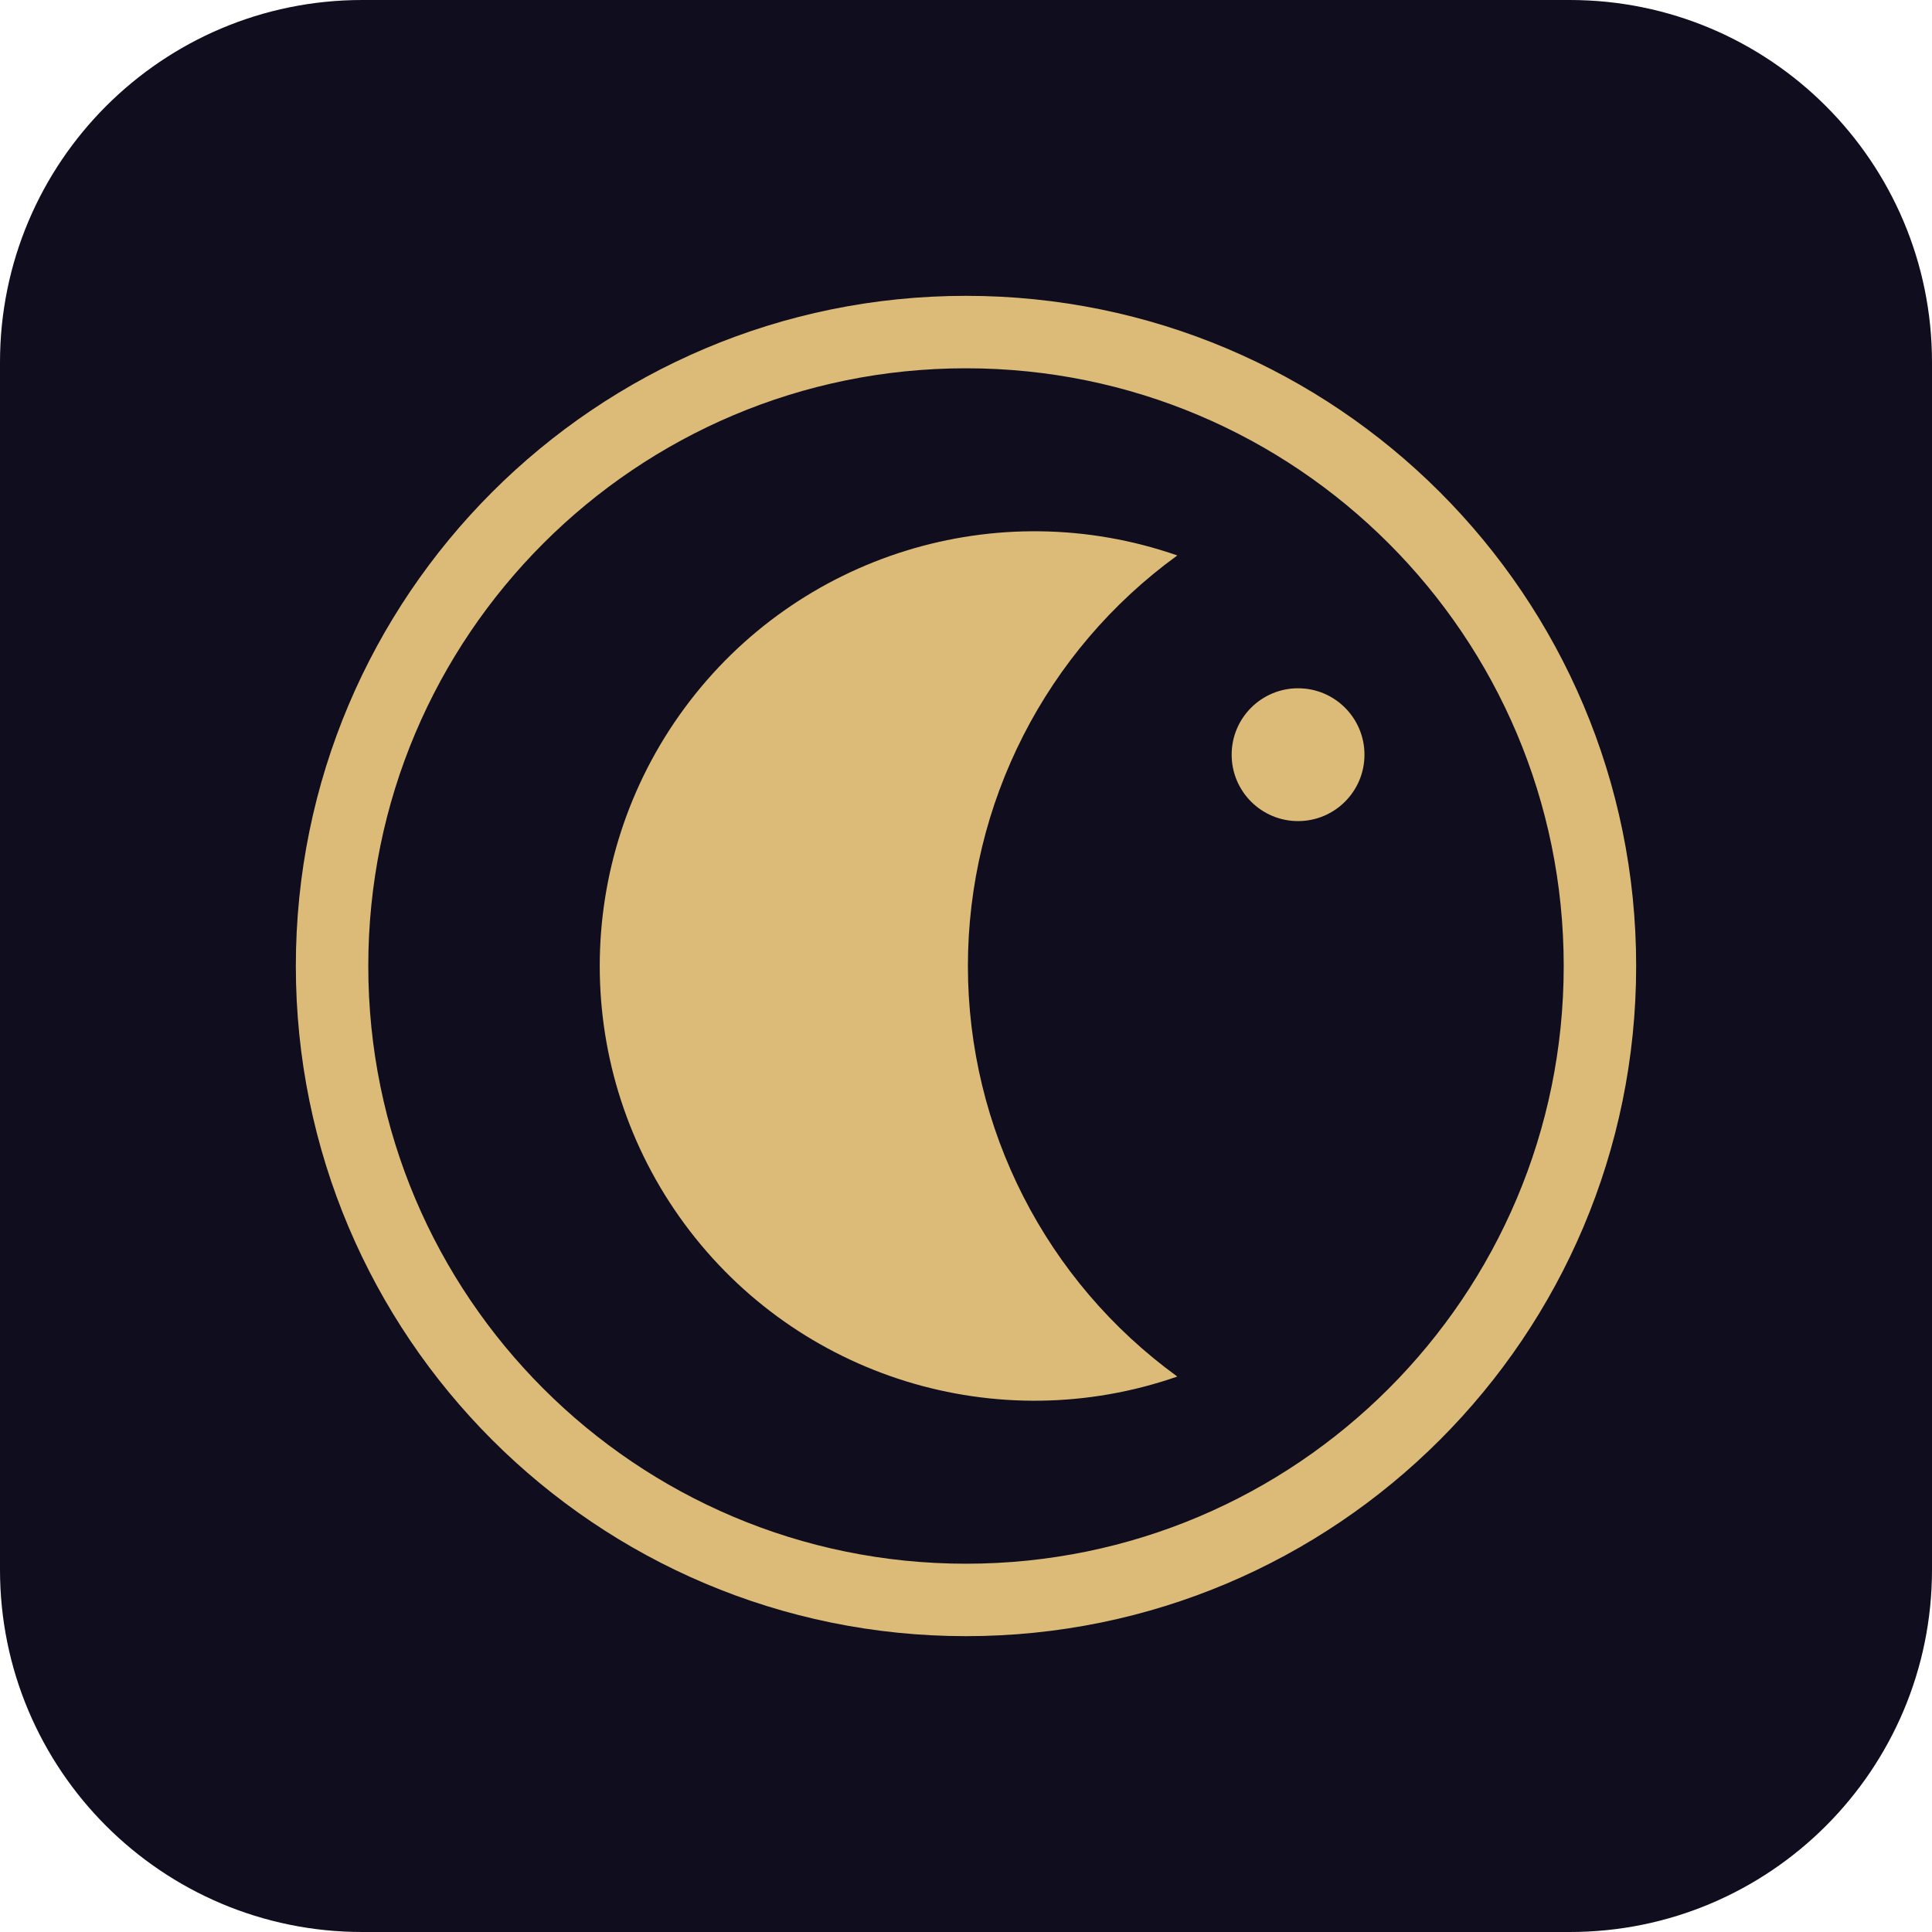
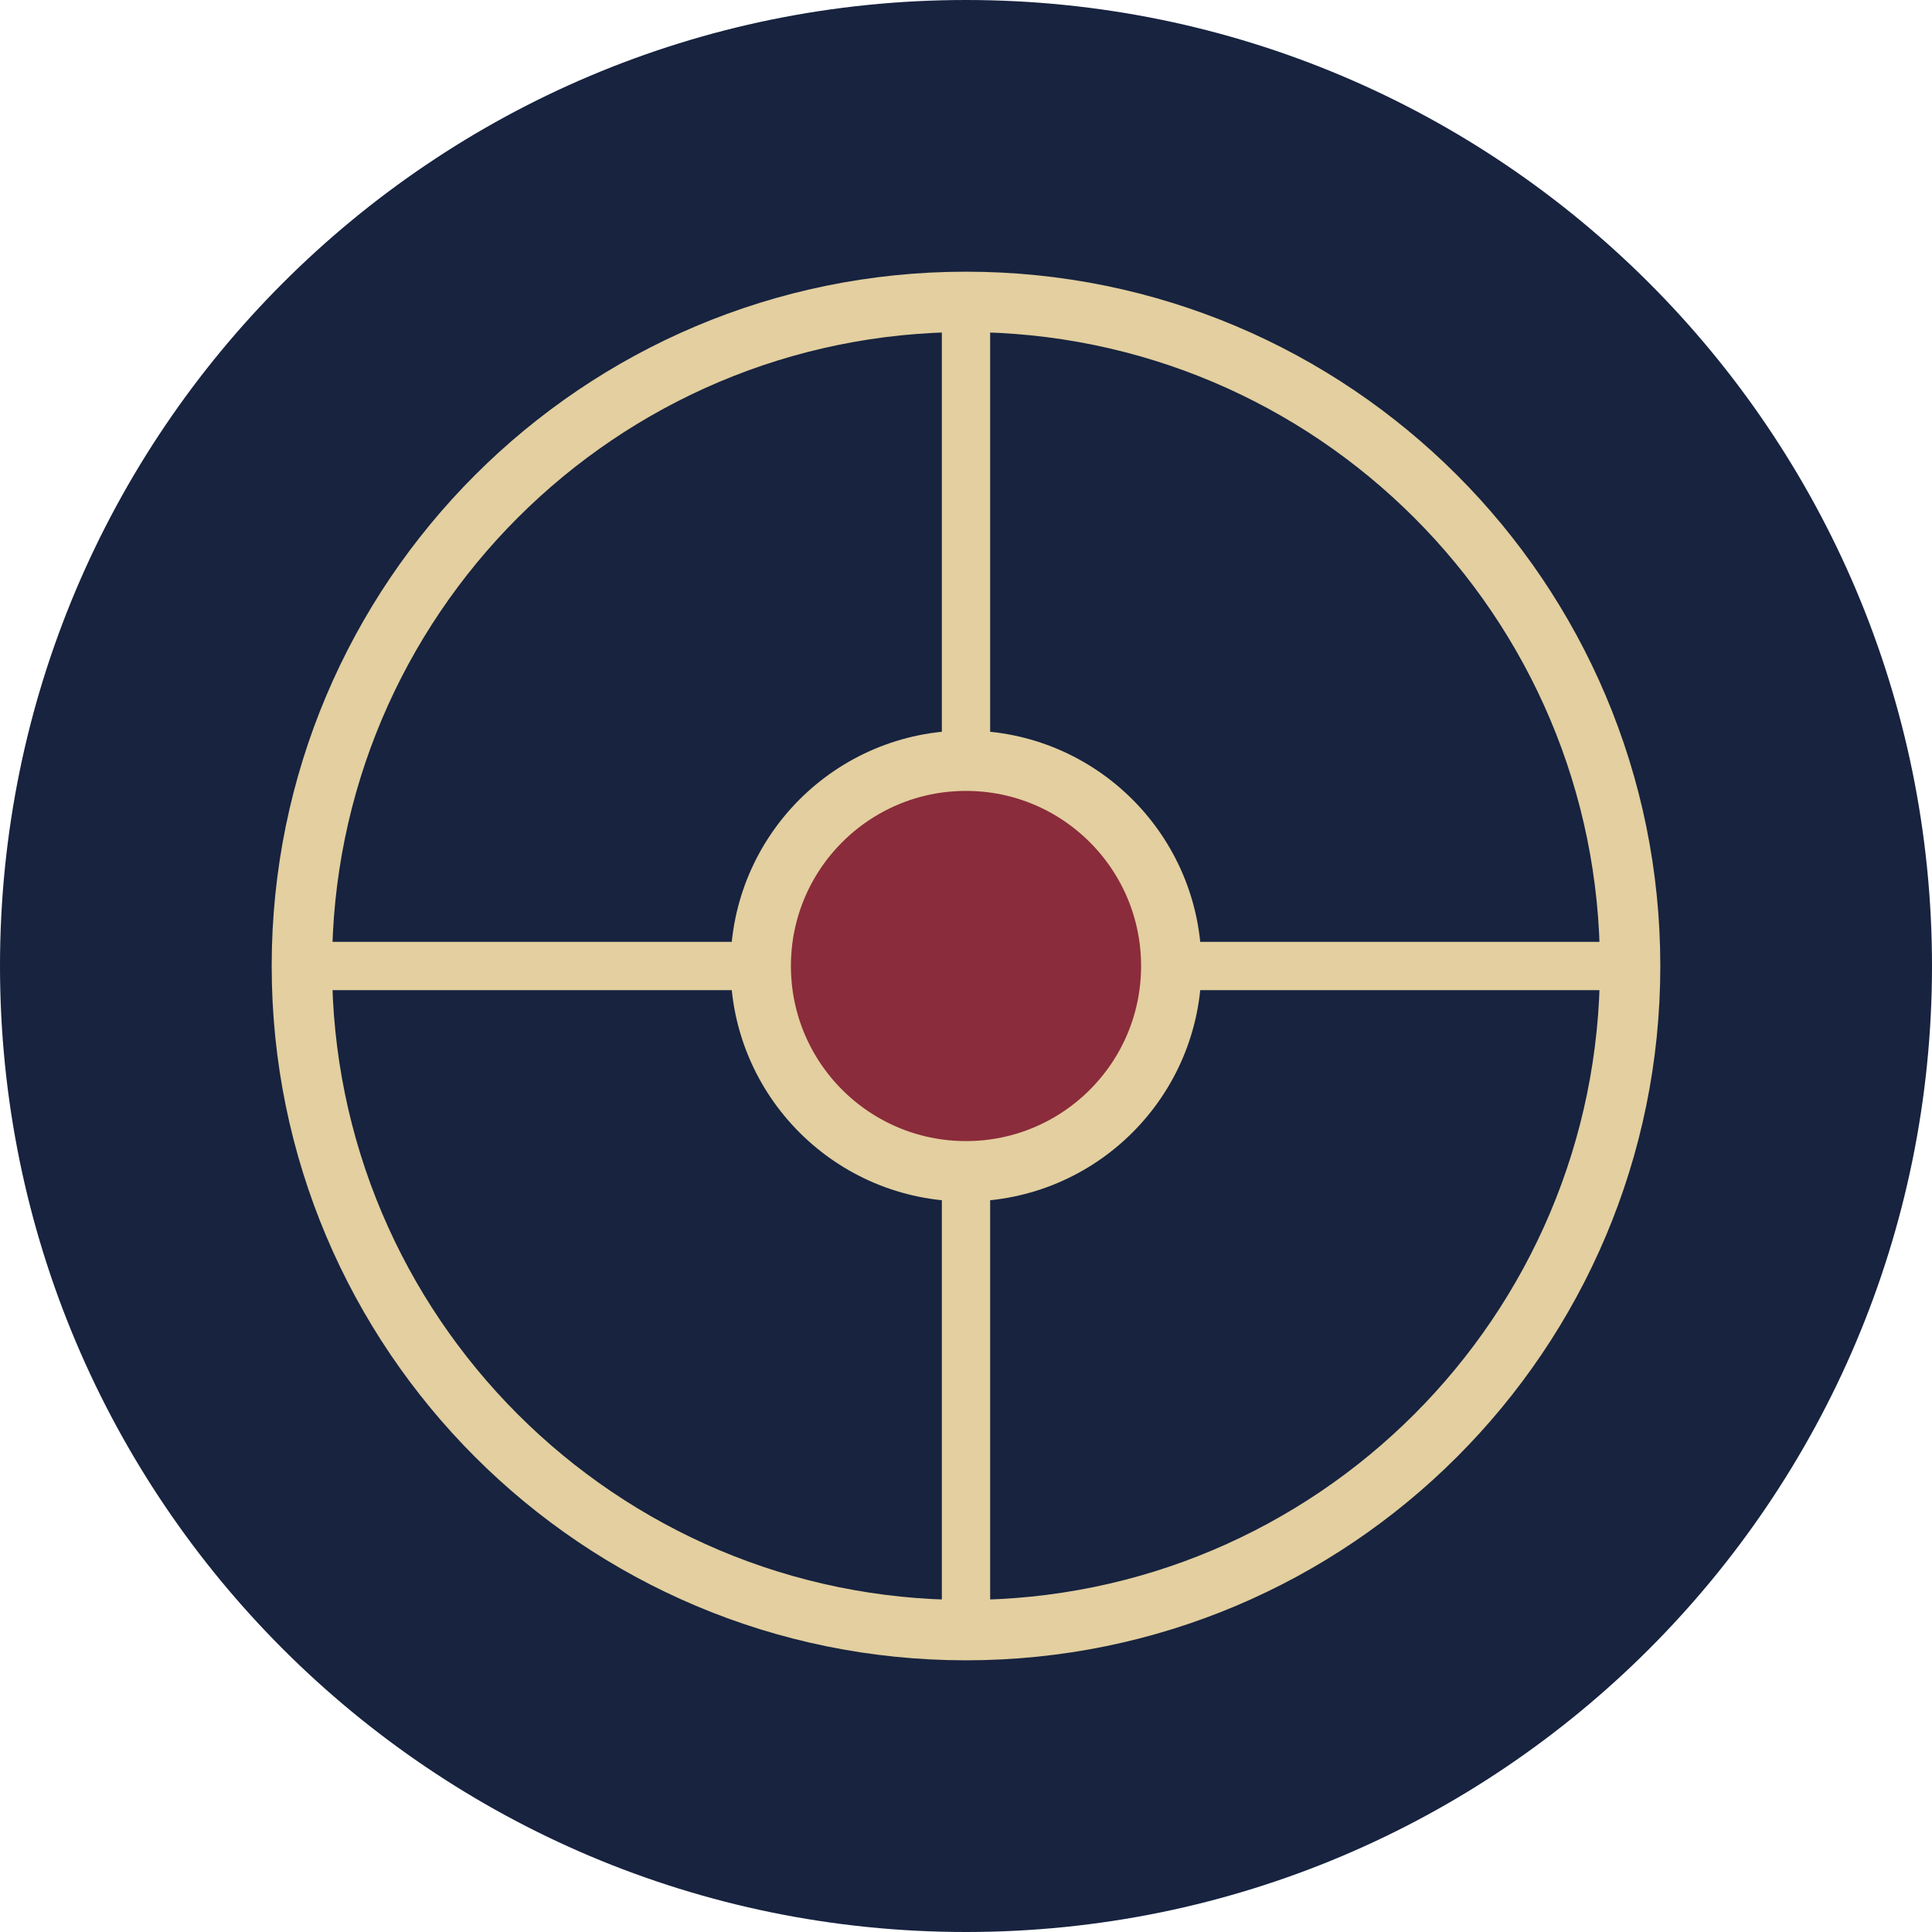
<svg xmlns="http://www.w3.org/2000/svg" viewBox="0 0 32 32">
-   <rect width="32" height="32" rx="6" fill="#0f0d1e" />
-   <circle cx="16" cy="16" r="10.5" fill="none" stroke="#dcbb78" stroke-width="1.2" />
-   <path d="M19.5 9.2a7.2 7.2 0 1 0 0 13.6 8.4 8.4 0 0 1 0-13.6z" fill="#dcbb78" />
-   <circle cx="21.5" cy="12.5" r="1.1" fill="#dcbb78" />
+   <circle cx="16" cy="16" r="16" fill="#17233f" />
+   <circle cx="16" cy="16" r="11" fill="none" stroke="#e3cf9f" stroke-width="1" />
+   <path d="M16 5v22M5 16h22" stroke="#e3cf9f" stroke-width=".8" />
+   <circle cx="16" cy="16" r="3.4" fill="#8a2c3b" stroke="#e3cf9f" stroke-width="1" />
</svg>
